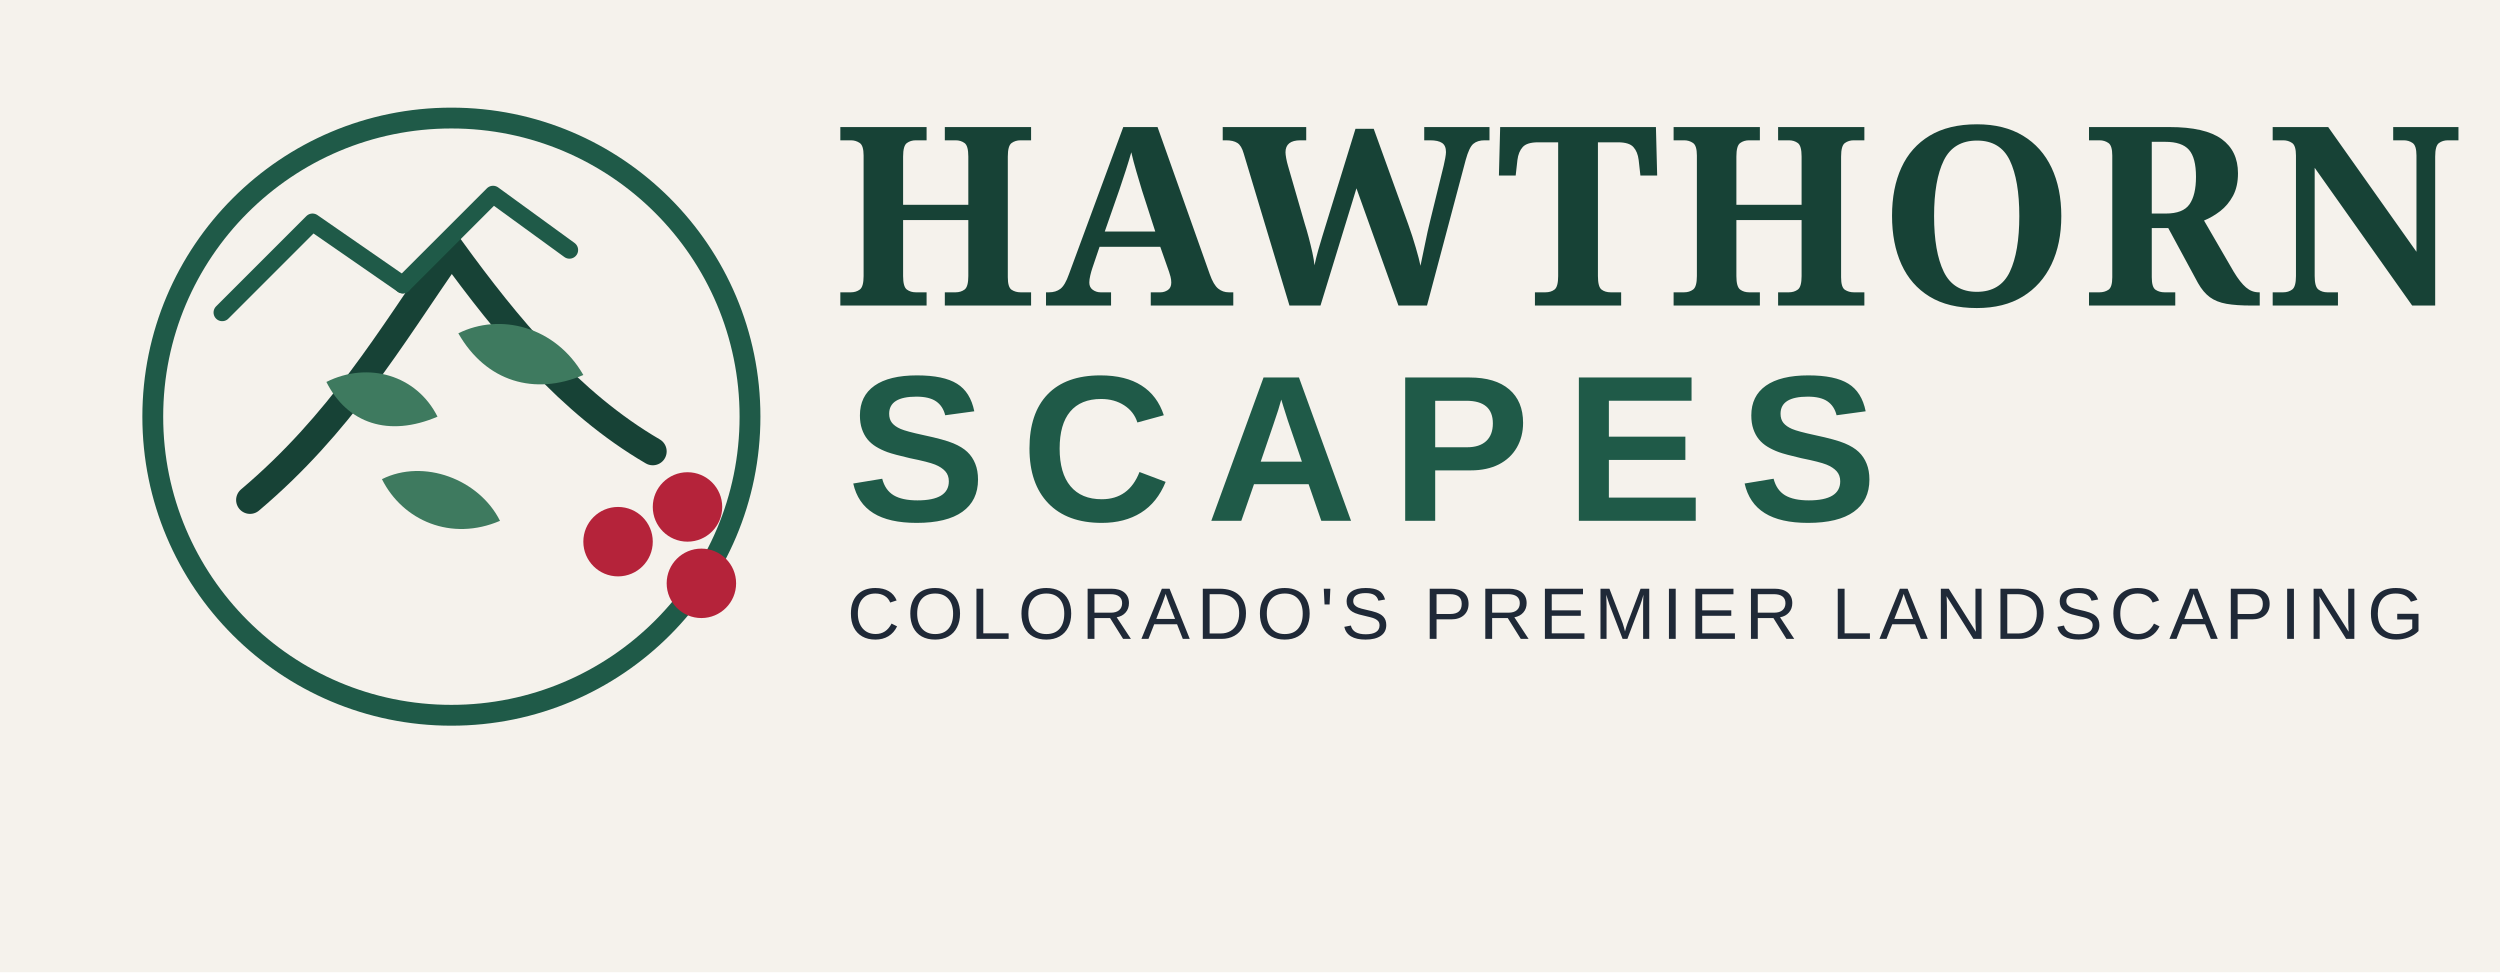
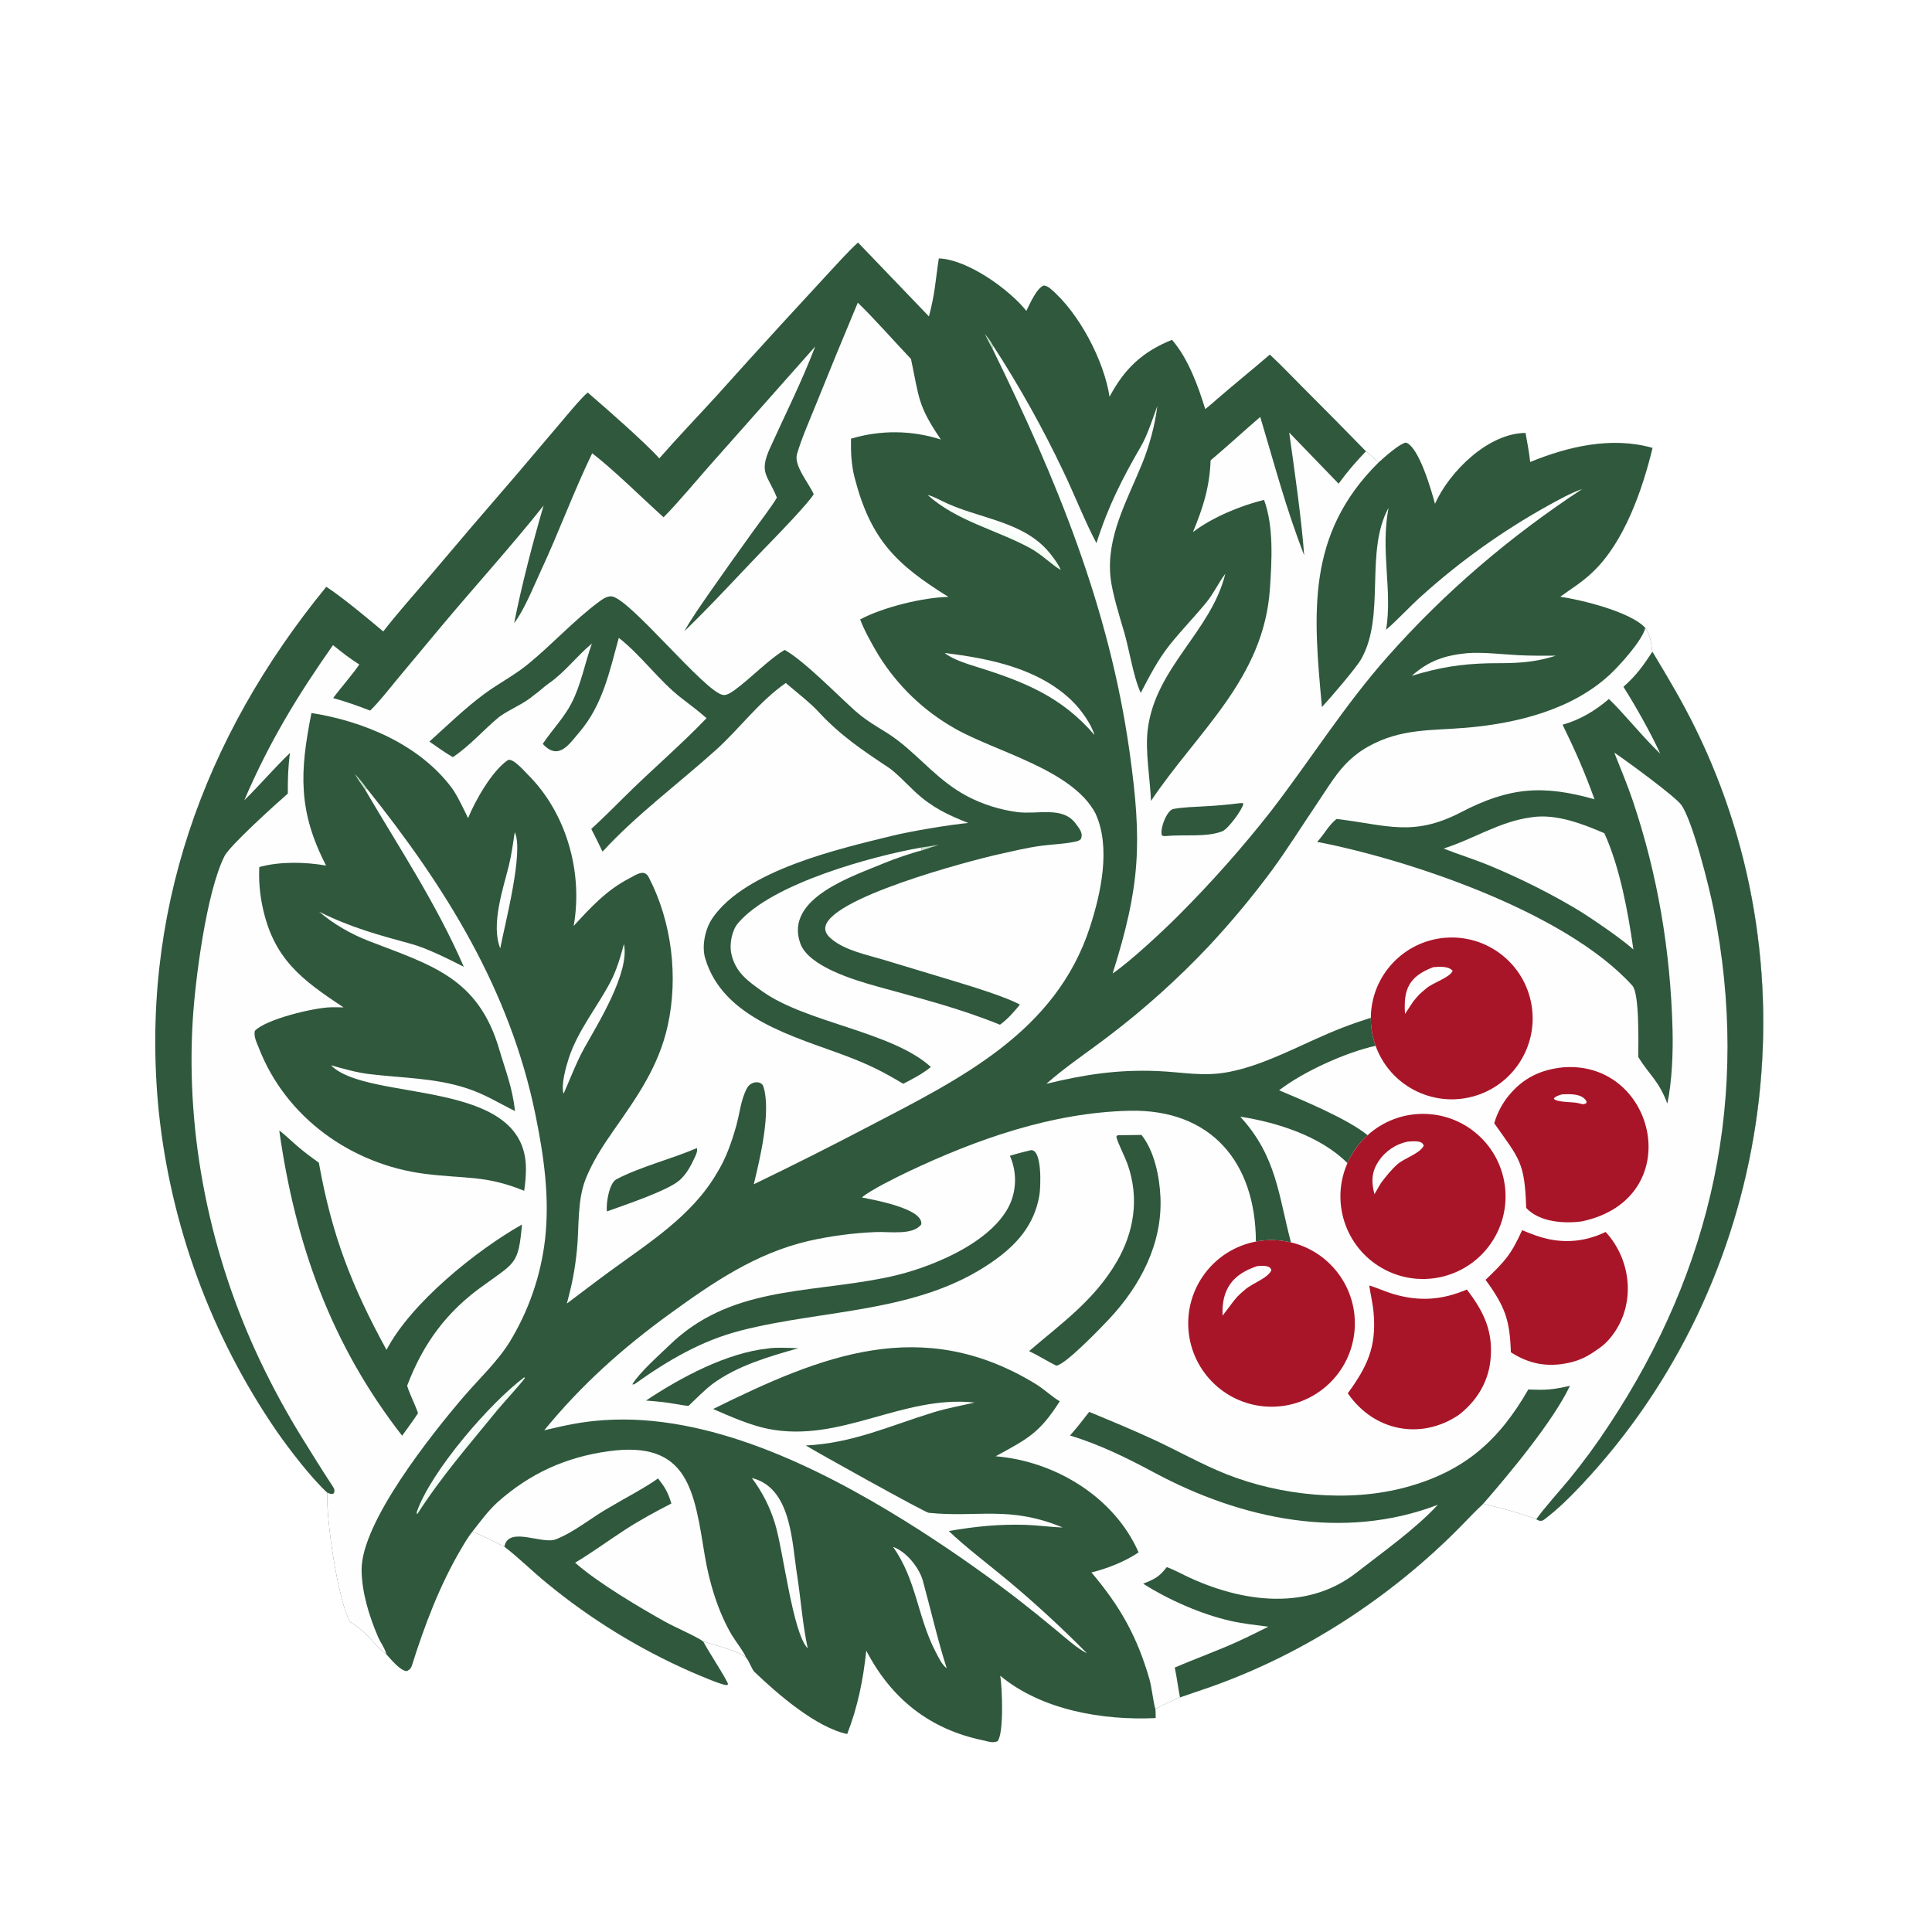
- <svg xmlns="http://www.w3.org/2000/svg" width="720" height="280" viewBox="0 0 720 280" fill="none">
-   <rect width="720" height="280" fill="#F5F2EC" />
-   <g transform="translate(28 24)">
-     <circle cx="102" cy="96" r="86" stroke="#1F5A48" stroke-width="6" />
-     <path d="M44 120C70 98 84 74 102 48C118 70 136 92 160 106" stroke="#174236" stroke-width="8" stroke-linecap="round" />
-     <path d="M66 86C78 80 92 84 98 96C84 102 72 98 66 86Z" fill="#3E7A5F" />
-     <path d="M104 72C116 66 132 70 140 84C126 90 112 86 104 72Z" fill="#3E7A5F" />
-     <path d="M82 114C94 108 110 114 116 126C102 132 88 126 82 114Z" fill="#3E7A5F" />
-     <circle cx="150" cy="132" r="10" fill="#B5233A" />
-     <circle cx="170" cy="122" r="10" fill="#B5233A" />
-     <circle cx="174" cy="144" r="10" fill="#B5233A" />
-     <path d="M36 66L62 40L88 58" stroke="#1F5A48" stroke-width="5" stroke-linecap="round" stroke-linejoin="round" />
-     <path d="M88 58L114 32L136 48" stroke="#1F5A48" stroke-width="5" stroke-linecap="round" stroke-linejoin="round" />
-   </g>
-   <g transform="translate(240 88)">
-     <text x="0" y="0" fill="#174236" font-size="72" font-family="Georgia, serif" font-weight="700" letter-spacing="2">HAWTHORN</text>
-     <text x="4" y="62" fill="#1F5A48" font-size="60" font-family="Arial, sans-serif" font-weight="600" letter-spacing="10">SCAPES</text>
-     <text x="4" y="96" fill="#1F2937" font-size="21" font-family="Arial, sans-serif" letter-spacing="2">COLORADO'S PREMIER LANDSCAPING</text>
-   </g>
+ <svg xmlns="http://www.w3.org/2000/svg" version="1.1" style="display: block;" viewBox="0 0 2048 2048" width="1024" height="1024" preserveAspectRatio="none">
+   <defs>
+     <linearGradient id="Gradient1" gradientUnits="userSpaceOnUse" x1="498.14" y1="1533.01" x2="490.484" y2="1526.89">
+       <stop class="stop0" offset="0" stop-opacity="1" stop-color="rgb(237,251,241)" />
+       <stop class="stop1" offset="1" stop-opacity="1" stop-color="rgb(255,255,255)" />
+     </linearGradient>
+     <linearGradient id="Gradient2" gradientUnits="userSpaceOnUse" x1="1052.19" y1="570.93" x2="1059.67" y2="553.806">
+       <stop class="stop0" offset="0" stop-opacity="1" stop-color="rgb(239,252,239)" />
+       <stop class="stop1" offset="1" stop-opacity="1" stop-color="rgb(255,255,255)" />
+     </linearGradient>
+   </defs>
+   <path transform="translate(0,0)" fill="rgb(47,88,61)" d="M 909.514 257.072 L 984.711 335.408 C 991.287 310.72 991.448 298.356 995.194 273.946 C 1025.59 274.986 1069.88 306.778 1087.98 329.534 C 1091.87 321.782 1098.75 305.55 1106.44 302.604 C 1109.27 303.048 1111.33 304.155 1113.51 305.987 C 1143.83 331.484 1170.34 382.291 1176.16 420.537 C 1191.83 391.16 1210.77 372.91 1242.34 360.247 C 1259.43 379.716 1270.13 409.288 1277.6 433.643 C 1281.79 430.447 1285.73 426.92 1289.7 423.461 C 1308.25 407.319 1327.47 391.949 1346.07 375.868 C 1357.46 386.363 1369.63 399.22 1380.72 410.304 C 1403.29 432.85 1425.7 455.544 1447.97 478.382 C 1452.81 482.264 1456.83 485.977 1461.39 490.175 C 1467.21 484.943 1483.34 470.279 1490.45 469.163 C 1504.33 474.155 1517.34 519.959 1521.15 534.035 C 1536.5 499.79 1577.44 459.24 1617.14 458.919 C 1618.94 468.933 1620.99 479.653 1622.06 489.725 C 1662.46 473.209 1708.51 462.447 1751.79 474.796 C 1741.04 519.319 1721.76 574.789 1688.25 606.518 C 1676.71 617.453 1666.47 623.512 1653.92 632.58 C 1677.01 635.904 1728.9 648.762 1744.09 665.602 C 1749.86 674.303 1749.93 680.489 1751.57 690.842 C 1767.98 718.086 1783.16 743.544 1797.23 772.143 C 1926.86 1035.74 1877.86 1359.31 1677.06 1573.41 C 1664.93 1586.35 1651.32 1599.9 1637.15 1610.52 C 1633.61 1613.17 1631.96 1612.26 1628.5 1610.48 C 1614.1 1604.59 1587.59 1597.7 1572.26 1594.1 C 1563.83 1601.71 1555.76 1610.55 1547.72 1618.68 C 1473.94 1693.36 1382.07 1753.31 1282.95 1788.25 C 1272.25 1792.02 1261.51 1795.51 1250.83 1799.26 C 1241.63 1803.23 1233.6 1806.72 1224.75 1811.59 C 1225.04 1813.44 1225.04 1819.07 1225.09 1821.24 C 1169.19 1823.83 1104.33 1812.95 1060.29 1776.35 C 1062.3 1787.67 1064.39 1837.24 1057.49 1845.73 C 1052.23 1848.09 1047.3 1845.93 1041.99 1844.82 C 985.664 1833.12 944.902 1800.91 918.287 1749.76 C 915.002 1780.68 909.35 1809.1 898.053 1838.15 C 864.962 1831.06 824.35 1795.81 799.801 1772.31 C 796.618 1769.26 794.741 1761.58 790.664 1756.76 C 780.931 1749.55 758.224 1744.04 745.361 1739.98 C 750.652 1750.34 769.9 1779.3 771.835 1785.58 L 769.831 1786.23 C 763.297 1785.48 739.619 1775.17 732.23 1771.99 C 677.475 1747.89 626.275 1716.42 580.054 1678.44 C 565.396 1666.59 549.615 1650.94 535.533 1640.16 L 534.654 1639.5 C 523.028 1633.86 512.839 1628.32 500.754 1623.6 C 496.301 1629.09 492.377 1635.83 488.814 1641.89 C 465.902 1680.86 450.039 1722.99 436.495 1765.96 C 435.627 1768.72 433.901 1770.04 431.433 1771.41 C 424.521 1771.62 414.151 1758.63 409.624 1753.7 C 394.667 1742.04 390.449 1730.9 370.814 1719.09 C 357.637 1693.75 345.776 1610.42 346.847 1582.26 C 330 1566.81 306.36 1536.04 293.329 1517.23 C 223.957 1416.2 180.953 1299.42 168.232 1177.52 C 147.656 970.243 214.926 781.88 345.913 622.007 C 363.889 633.853 389.597 655.378 406.273 669.364 C 420.459 650.996 437.791 631.623 452.939 613.788 C 484.543 576.331 516.391 539.081 548.481 502.04 L 594.36 447.966 C 600.377 440.867 616.263 421.562 622.999 416.085 C 642.307 432.712 683.082 468.369 698.896 485.883 C 719.143 462.81 738.756 442.406 759.241 419.991 C 782.152 394.436 805.194 368.998 828.366 343.678 L 877.813 289.991 C 887.58 279.47 899.137 266.537 909.514 257.072 z" />
+   <path transform="translate(0,0)" fill="rgb(254,254,254)" d="M 1744.09 665.602 C 1749.86 674.303 1749.93 680.489 1751.57 690.842 C 1767.98 718.086 1783.16 743.544 1797.23 772.143 C 1926.86 1035.74 1877.86 1359.31 1677.06 1573.41 C 1664.93 1586.35 1651.32 1599.9 1637.15 1610.52 C 1633.61 1613.17 1631.96 1612.26 1628.5 1610.48 C 1614.1 1604.59 1587.59 1597.7 1572.26 1594.1 C 1563.83 1601.71 1555.76 1610.55 1547.72 1618.68 C 1473.94 1693.36 1382.07 1753.31 1282.95 1788.25 C 1272.25 1792.02 1261.51 1795.51 1250.83 1799.26 C 1241.63 1803.23 1233.6 1806.72 1224.75 1811.59 C 1222.7 1805.41 1220.91 1788.51 1218.45 1779.97 C 1205.32 1734.46 1187.22 1702.57 1156.97 1666.85 C 1173.44 1662.87 1192.89 1655.17 1206.95 1645.59 C 1181.16 1586.73 1118.14 1548.83 1055.42 1543.71 C 1090.05 1524.85 1102.06 1518.86 1123.39 1485.45 C 1115.05 1480.53 1106.67 1472.45 1098.02 1467.16 C 977.093 1393.23 870.267 1437.12 755.959 1493.59 C 773.511 1501.31 795.317 1510.83 813.916 1514.58 C 891.159 1530.12 956.137 1478.56 1033.18 1486.75 C 1017.84 1490.32 1003.91 1492.67 988.667 1497.4 C 942.497 1511.72 903.261 1529.98 854.199 1532.24 C 863.115 1537.99 980.398 1603.24 984.466 1603.65 C 1037.18 1608.95 1069.64 1595.76 1126.5 1619.17 C 1114.2 1618.87 1100.28 1616.82 1087.44 1616.41 C 1058.93 1615.53 1033.68 1618.09 1005.78 1622.95 C 1022.33 1639.06 1050.92 1660.77 1069.36 1676.2 C 1098.17 1700.35 1125.84 1725.84 1152.26 1752.59 C 1142.6 1748.09 1127.96 1734.9 1119.29 1727.76 C 1105.84 1716.57 1092.22 1705.6 1078.42 1694.85 C 1040.05 1665.36 1000.26 1637.77 959.196 1612.17 C 867.199 1555.11 751.051 1497.94 640.324 1505.4 C 616.308 1507.02 599.989 1510.78 576.925 1516.17 C 616.108 1468.21 659.87 1429.07 709.944 1392.74 C 755.955 1359.36 801.063 1328.52 857.195 1315.45 C 880.77 1310.13 904.781 1306.98 928.929 1306.02 C 942.932 1305.45 967.897 1309.73 976.59 1297.87 C 979.092 1281.28 926.485 1271.88 913.557 1269.37 C 923.433 1261.13 949.248 1248.52 961.703 1242.5 C 1035.04 1207.69 1114.96 1179.42 1196.95 1177.46 C 1283.97 1175.37 1331.06 1232.36 1331.29 1316.11 C 1343.61 1313.75 1356.29 1314.05 1368.48 1316.97 C 1355.25 1267.43 1353.39 1225.82 1314.73 1183.74 C 1353.59 1189.67 1400.1 1204.48 1428.34 1232.96 C 1433.3 1221.7 1440.59 1211.6 1449.72 1203.34 C 1428.45 1186.03 1381.73 1166.66 1355.9 1155.75 C 1381.56 1135.93 1426.85 1115.44 1458.19 1108.59 C 1454.76 1099.06 1453.05 1089.01 1453.13 1078.88 C 1431.06 1085.87 1415.54 1091.99 1394.18 1101.61 C 1364.77 1114.86 1334.37 1130.19 1302.58 1136.33 C 1275.27 1141.62 1253.54 1136.41 1226.5 1135.34 C 1184.4 1133.68 1149.78 1139.03 1109.19 1148.87 C 1128.6 1131.53 1155.58 1113.47 1176.24 1097.57 C 1213.63 1069.08 1248.64 1037.6 1280.92 1003.43 C 1304.85 977.823 1327.3 950.875 1348.16 922.713 C 1364.73 900.162 1379.87 875.84 1395.57 852.628 C 1404.31 839.711 1414.31 823.124 1424.75 811.724 C 1432.09 803.69 1440.65 796.868 1450.11 791.508 C 1484.93 772.022 1516.14 774.661 1554.02 771.452 C 1607.71 766.901 1666.74 752.377 1707 714.617 C 1716.94 705.292 1740.89 679.012 1744.09 665.602 z" />
+   <path transform="translate(0,0)" fill="rgb(47,88,61)" d="M 1751.57 690.842 C 1767.98 718.086 1783.16 743.544 1797.23 772.143 C 1926.86 1035.74 1877.86 1359.31 1677.06 1573.41 C 1664.93 1586.35 1651.32 1599.9 1637.15 1610.52 C 1633.61 1613.17 1631.96 1612.26 1628.5 1610.48 C 1635.69 1599.94 1654.46 1579.03 1663.39 1568.21 C 1678.38 1549.89 1692.4 1530.78 1705.37 1510.98 C 1815.52 1344.81 1855.75 1160.89 1816.58 964.158 C 1811.91 940.711 1794.61 871.094 1782.37 853.401 C 1776.24 844.543 1723.12 805.719 1711.21 797.824 C 1717.68 814.249 1724.94 831.417 1730.57 848.061 C 1757.24 926.86 1770.83 1008.34 1772.97 1091.43 C 1773.59 1115.41 1772.44 1146.47 1767.43 1169.91 C 1758.63 1145.72 1747.83 1138.95 1736.64 1120.45 C 1736.7 1105.34 1737.96 1053.16 1730.36 1044.78 C 1658.47 965.467 1489.81 910.41 1396.21 892.416 C 1403.78 884.579 1407.67 875.499 1416.78 868.151 C 1469.6 874.274 1497.28 887.742 1548.81 860.971 C 1599.75 834.504 1635.3 831.7 1690.23 847.253 C 1679.48 817.522 1670.04 796.141 1656.42 768.241 C 1674.86 763.057 1691.01 753.385 1705.51 740.929 C 1723.53 758.505 1740.07 779.838 1759.94 798.981 C 1750.68 778.34 1732.92 746.848 1720.91 728.071 C 1734.42 716.075 1741.99 705.606 1751.57 690.842 z" />
+   <path transform="translate(0,0)" fill="rgb(254,254,254)" d="M 1623.42 866.345 C 1649.31 862.31 1677.6 873.294 1700.69 883.263 C 1717.32 919.906 1725.83 967.103 1731.47 1006.48 C 1718.76 995.188 1691.9 976.727 1677.44 967.529 C 1647.62 949.015 1611.69 931.142 1579.28 917.678 C 1563.59 911.16 1546.37 905.85 1530.25 899.492 C 1562.73 889.185 1589.23 870.911 1623.42 866.345 z" />
+   <path transform="translate(0,0)" fill="rgb(47,88,61)" d="M 1620.08 1472.89 C 1639.34 1473.69 1645.28 1473.2 1664.22 1469.03 C 1646.46 1506.49 1599.78 1562.57 1572.26 1594.1 C 1563.83 1601.71 1555.76 1610.55 1547.72 1618.68 C 1473.94 1693.36 1382.07 1753.31 1282.95 1788.25 C 1272.25 1792.02 1261.51 1795.51 1250.83 1799.26 C 1248.75 1788.96 1247.69 1778.97 1245.29 1767.71 C 1267.66 1758 1290.55 1749.96 1312.7 1739.82 C 1323.39 1734.92 1333.97 1729.61 1344.5 1724.38 C 1330.56 1722.37 1318.96 1721.51 1304.62 1718.26 C 1273.33 1711.17 1238.85 1695.97 1211.8 1678.77 C 1224.52 1673.63 1228.48 1671.78 1236.86 1661.19 C 1240.73 1662.59 1246.96 1665.44 1250.72 1667.36 C 1308.77 1696.99 1382.53 1710.29 1437.77 1667.17 C 1465.18 1645.78 1500.62 1620.73 1524.13 1595.14 C 1423.92 1633.53 1315.61 1610.39 1223.77 1561.12 C 1195 1545.7 1165.57 1531.11 1134.23 1521.72 C 1141.81 1513.12 1147.62 1505.72 1154.57 1496.65 C 1177.18 1505.98 1198.97 1515.04 1221.26 1525.25 C 1246.82 1536.97 1274.2 1552.47 1300.05 1562.71 C 1357.83 1585.6 1429.87 1592.9 1490.12 1576.6 C 1551.9 1559.89 1588.81 1527.38 1620.08 1472.89 z" />
+   <path transform="translate(0,0)" fill="rgb(169,21,40)" d="M 1331.29 1316.11 C 1343.61 1313.75 1356.29 1314.05 1368.48 1316.97 C 1412.39 1327.5 1441.29 1369.46 1435.47 1414.24 C 1429.65 1459.03 1390.98 1492.2 1345.83 1491.16 C 1300.69 1490.11 1263.6 1455.17 1259.86 1410.17 C 1256.12 1365.17 1286.93 1324.59 1331.29 1316.11 z" />
+   <path transform="translate(0,0)" fill="rgb(254,254,254)" d="M 1332.87 1342.08 C 1337.49 1341.89 1346.73 1340.69 1347.7 1346.65 C 1343.32 1355.32 1328.45 1359.79 1320.15 1366.79 C 1311.91 1373.73 1310.92 1374.85 1304.35 1383.6 L 1296.01 1394.63 C 1294.67 1366.84 1306.62 1350.59 1332.87 1342.08 z" />
+   <path transform="translate(0,0)" fill="rgb(169,21,40)" d="M 1449.72 1203.34 C 1482.94 1173.31 1533.47 1173.19 1566.83 1203.07 C 1600.19 1232.95 1605.61 1283.19 1579.39 1319.5 C 1553.17 1355.81 1503.78 1366.47 1464.92 1344.21 C 1426.06 1321.95 1410.28 1273.94 1428.34 1232.96 C 1433.3 1221.7 1440.59 1211.6 1449.72 1203.34 z" />
+   <path transform="translate(0,0)" fill="rgb(254,254,254)" d="M 1492.02 1210.19 C 1497.21 1209.95 1508.08 1208.25 1509.16 1214.65 C 1504.53 1223.24 1488.73 1227.55 1481.19 1234.3 C 1474.13 1240.63 1469.56 1246.62 1463.82 1254.11 L 1456.95 1265.9 C 1456.65 1264.64 1456.36 1263.38 1456.09 1262.12 C 1453.54 1250.41 1454.63 1240.86 1461.5 1230.66 C 1468.63 1220.13 1479.58 1212.79 1492.02 1210.19 z" />
+   <path transform="translate(0,0)" fill="rgb(169,21,40)" d="M 1453.13 1078.88 C 1453.48 1034.44 1487.71 997.627 1532.01 994.056 C 1576.31 990.484 1616 1021.34 1623.46 1065.15 C 1630.92 1108.96 1603.69 1151.22 1560.71 1162.51 C 1517.73 1173.81 1473.23 1150.41 1458.19 1108.59 C 1454.76 1099.06 1453.05 1089.01 1453.13 1078.88 z" />
+   <path transform="translate(0,0)" fill="rgb(254,254,254)" d="M 1519.23 1025.28 C 1525.53 1024.7 1535.36 1023.91 1539.84 1029.02 C 1537.53 1036.03 1519.25 1041.45 1511.82 1047.78 C 1504.45 1054.05 1504.37 1053.84 1498.08 1061.66 C 1495.11 1066 1492.21 1070.37 1489.36 1074.78 C 1487.51 1048.31 1493.79 1035 1519.23 1025.28 z" />
+   <path transform="translate(0,0)" fill="rgb(169,21,40)" d="M 1657.35 1131.38 C 1756.01 1124.1 1789.42 1270.89 1676.84 1294.71 C 1657.75 1297.32 1631.67 1295.46 1617.84 1280.45 C 1616.27 1231.88 1610.86 1228.96 1583.95 1190.68 C 1587.04 1179.99 1592.26 1170.02 1599.29 1161.39 C 1615 1142.38 1633.27 1133.82 1657.35 1131.38 z" />
+   <path transform="translate(0,0)" fill="rgb(254,254,254)" d="M 1655.49 1160.13 C 1663.72 1159.65 1677.6 1158.91 1681.93 1167.84 L 1681.27 1169.72 C 1677.32 1171.06 1678.01 1170.46 1673.25 1169.45 C 1667.37 1167.78 1650.48 1168.9 1647.07 1164.65 C 1649.05 1161.82 1652.07 1161.33 1655.49 1160.13 z" />
+   <path transform="translate(0,0)" fill="rgb(169,21,40)" d="M 1451.47 1362.65 C 1460.13 1365.29 1468.16 1369.1 1477.18 1371.76 C 1504.63 1379.87 1528.84 1378.09 1554.9 1366.94 C 1573.07 1390.53 1583.33 1411.89 1579.85 1442.75 C 1577.23 1465.96 1564.81 1485.58 1546.5 1499.78 C 1506.15 1527.12 1456.19 1516.99 1428.72 1476.96 C 1449.14 1448.85 1459.21 1428.15 1456.12 1391.93 C 1455.29 1382.19 1452.88 1372.43 1451.47 1362.65 z" />
+   <path transform="translate(0,0)" fill="rgb(169,21,40)" d="M 1613.51 1304.06 C 1618.32 1306.04 1623.17 1307.92 1628.06 1309.69 C 1653.31 1318.62 1677.93 1317.48 1702.06 1305.93 C 1731.46 1337.94 1734.42 1388.44 1704.36 1421.24 C 1699.16 1426.92 1692.94 1430.83 1686.54 1435.03 C 1679.46 1439.55 1671.63 1442.77 1663.43 1444.54 C 1640.52 1449.61 1621.03 1446.01 1601.59 1433.47 C 1600.44 1398.88 1595.46 1385.27 1574.77 1356.67 C 1595.26 1336.9 1601.6 1330.38 1613.51 1304.06 z" />
+   <path transform="translate(0,0)" fill="rgb(47,88,61)" d="M 1092.77 1219.23 C 1105.02 1218.21 1103.2 1258.85 1101.78 1267.15 C 1096.36 1298.83 1077.47 1319.79 1051.97 1337.52 C 973.73 1392.2 874.215 1387.59 785.266 1410.42 C 743.565 1421.12 708.208 1441.98 673.458 1466.64 C 671.402 1467.77 672.474 1467.51 670.269 1467.53 C 677.891 1454.79 698.614 1436.64 709.25 1426.29 C 773.278 1363.93 853.801 1371.2 936.269 1354.88 C 957.929 1350.66 979.039 1343.98 999.191 1334.99 C 1026.21 1323.15 1061 1301.99 1072.03 1272.93 C 1077.78 1257.43 1077.24 1240.3 1070.52 1225.19 C 1078.14 1222.81 1085 1221.12 1092.77 1219.23 z" />
+   <path transform="translate(0,0)" fill="rgb(47,88,61)" d="M 1184.6 1203.42 C 1193.07 1203.22 1201.53 1203.1 1210 1203.06 C 1223.77 1220.23 1229.16 1247.53 1230.12 1268.94 C 1232.34 1318.39 1208.71 1363.12 1175.61 1398.36 C 1167.07 1407.45 1128.76 1447.31 1119.61 1447.63 C 1109.9 1442.84 1101.48 1437.26 1090.86 1432.24 C 1125.34 1402.63 1160.08 1378.32 1183.88 1337.34 C 1202.39 1305.48 1207.7 1269.94 1195.5 1234.8 C 1192.33 1225.67 1185.48 1213.15 1183.32 1204.99 L 1184.6 1203.42 z" />
+   <path transform="translate(0,0)" fill="rgb(47,88,61)" d="M 814.533 1429.38 C 822.27 1428.08 837.971 1428.82 846.217 1429.22 C 815.639 1437.82 781.918 1447.57 755.834 1466.66 C 747.823 1472.52 737.392 1483.14 729.863 1490.27 C 725.822 1490.08 720.355 1488.98 716.247 1488.29 C 705.271 1486.38 695.797 1485.44 684.762 1484.66 C 721.542 1460.17 770.205 1434.01 814.533 1429.38 z" />
+   <path transform="translate(0,0)" fill="rgb(254,254,254)" d="M 909.308 320.837 C 927.107 338.047 948.021 361.963 965.654 380.491 C 974.534 421.609 972.3 429.062 997.344 465.895 C 966.414 455.963 933.195 455.67 902.094 465.055 C 901.876 479.384 902.381 492.553 905.966 506.435 C 922.996 572.373 950.394 598.609 1005.41 632.754 C 978.491 633.206 935.755 643.785 911.82 656.616 C 915.634 667.398 925.387 684.836 931.63 695.036 C 951.547 727.054 979.182 753.56 1012 772.127 C 1055.18 796.883 1136.35 815.462 1161.13 862.054 C 1178.01 898.24 1166.83 947.441 1155.45 982.557 C 1119.45 1093.69 1018.85 1143.05 921.834 1193.59 C 881.247 1214.87 840.309 1235.47 799.038 1255.38 C 805.445 1228.85 817.627 1178.86 809.255 1151.84 C 807.225 1145.29 796.036 1145.7 791.881 1153.44 C 785.143 1165.97 784.314 1179.81 780.463 1193.39 C 775.453 1211.08 769.55 1228.16 759.759 1243.82 C 733.226 1289.21 687.681 1317.46 646.279 1347.77 C 631.008 1358.94 616.091 1370.45 600.939 1381.77 C 606.459 1360.97 609.348 1346.77 611.532 1325.45 C 614.091 1300.48 611.661 1272.5 621.014 1249.27 C 628.233 1231.34 638.871 1214.9 649.86 1199.14 C 674.898 1163.36 698.184 1130.97 707.852 1087.04 C 719.186 1035.53 712.161 976.817 687.586 929.765 C 682.843 920.685 673.851 927.628 667.372 930.949 C 643.246 943.317 626.135 961.878 608.097 981.557 C 618.257 924.841 600.477 861.608 559.295 820.859 C 556.172 817.822 543.105 802.467 538.073 805.95 C 521.116 817.688 503.427 849.312 496.168 867.291 C 491.702 858.064 484.636 842.874 478.752 835.008 C 444.459 789.164 384.999 764.386 330.16 755.827 C 317.692 818.139 315.773 859.72 345.678 917.543 C 323.475 913.662 296.725 913.056 274.857 919.094 C 274.206 932.792 275.276 946.516 278.042 959.947 C 289.524 1016.03 319.176 1038.13 364.209 1067.89 C 359.602 1067.71 354.99 1067.67 350.381 1067.78 C 332.405 1068.24 281.755 1080.46 270.158 1092.7 C 268.704 1098.68 272.091 1104.97 274.26 1110.58 C 302.891 1184.67 372.516 1234.39 450.524 1244.34 C 492.961 1249.75 514.667 1245.53 555.643 1262.29 C 556.828 1254.76 557.454 1247.16 557.517 1239.55 C 558.125 1141.35 390.083 1169.06 350.866 1129.26 C 364.102 1132.92 377.296 1136.81 390.925 1138.5 C 425.782 1142.81 459.648 1142.43 493.463 1153.19 C 513.419 1159.53 527.493 1168.61 545.954 1177.8 C 543.13 1152.41 535.764 1134.72 529.312 1112.64 C 507.058 1036.48 457.789 1023.28 390.874 997.472 C 372.891 990.535 353.578 979.714 338.387 966.49 C 372.553 983.51 400.523 990.854 436.708 1000.81 C 452.975 1005.29 476.376 1017.06 491.666 1024.85 C 462.272 957.339 423.76 899.685 386.924 836.942 L 389.033 836.084 C 472.393 940.356 540.655 1049.56 567.612 1181.72 C 576.568 1225.63 582.902 1269.6 577.682 1314.65 C 573.099 1352.85 560.349 1389.62 540.297 1422.45 C 526.875 1444.08 507.271 1462.08 490.79 1481.39 C 457.925 1519.92 382.683 1613.91 383.307 1664.49 C 383.601 1688.31 391.299 1713.05 400.583 1734.83 C 403.144 1740.84 408.194 1747.51 409.624 1753.7 C 394.667 1742.04 390.449 1730.9 370.814 1719.09 C 357.637 1693.75 345.776 1610.42 346.847 1582.26 C 349.861 1583.41 350.278 1583.89 353.468 1583.4 C 355.276 1580.65 354.586 1578.34 352.775 1575.63 C 341.602 1558.9 330.328 1540.36 319.735 1523.39 C 303.699 1497.43 289.1 1470.6 276.004 1443.03 C 222.913 1331.61 196.606 1204.47 204.384 1080.35 C 206.958 1039.28 218.615 946.08 237.955 907.554 C 243.613 896.283 292.458 852.255 305.107 841.213 C 305.039 825.571 305.298 813.875 307.391 798.149 C 290.734 814.095 275.627 832.014 258.958 848.314 C 285.28 786.89 314.919 738.056 352.983 683.844 C 363.056 691.875 369.908 697.463 380.864 704.359 C 374.94 713.473 360.849 729.524 353.123 739.996 C 366.326 743.572 379.622 748.361 392.386 753.251 C 401.688 744.315 414.686 727.754 423.231 717.404 L 468.084 663.643 C 503.253 621.653 542.651 578.229 576.234 535.911 C 565.18 573.586 552.576 622.038 545.007 660.57 C 555.856 646.46 565.647 621.598 573.405 604.972 C 592.221 564.648 608.43 520.262 627.751 480.492 C 649.273 496.778 682.234 529.305 703.386 548.319 C 717.577 534.334 739.302 508.056 753.117 492.557 L 864.16 367.267 C 850.219 403.917 832.416 439.25 816.244 474.95 C 804.287 501.346 813.767 503.651 823.012 526.224 L 823.52 527.493 C 819.327 535.165 804.356 554.781 798.464 562.986 C 782.791 584.712 767.284 606.556 751.944 628.518 C 743.532 640.672 732.305 656.574 725.447 669.134 C 756.423 639.29 786.684 605.656 816.846 574.757 C 826.382 564.988 856.44 533.784 862.581 523.92 C 857.457 512.145 841.262 493.628 844.874 481.253 C 849.674 464.81 858.084 445.776 864.588 429.681 C 879.227 393.29 894.134 357.008 909.308 320.837 z" />
+   <path transform="translate(0,0)" fill="rgb(47,88,61)" d="M 455.183 786.107 C 474.132 769.093 492.697 750.929 513.165 735.765 C 528.215 724.616 545.007 716.027 559.547 704.18 C 585.329 683.173 608.21 657.7 634.876 637.967 C 638.623 635.195 643.422 631.707 648.314 632.172 C 667.448 633.99 747.958 734.627 766.678 736.731 C 770.754 737.189 775.655 733.721 778.804 731.449 C 794.808 719.9 816.409 697.659 831.835 688.936 C 852.432 700.461 887.652 736.69 906.641 753.628 C 922.274 767.574 937.06 773.603 951.766 784.927 C 977.464 804.716 994.827 827.655 1024.8 843.79 C 1041.61 852.642 1059.86 858.433 1078.69 860.892 C 1100.21 863.553 1126.51 854.401 1140.2 872.953 C 1143.85 877.907 1148.66 883.134 1145.69 889.544 C 1143.75 891.372 1141.85 891.753 1139.31 892.284 C 1127.68 894.72 1115.17 895.013 1103.35 896.609 C 1088.31 898.639 1073.23 902.341 1058.42 905.638 C 1028.65 912.267 874.923 952.66 874.768 984.253 C 874.745 988.868 878.048 992.545 881.372 995.342 C 895.894 1007.56 919.108 1012.13 936.944 1017.5 L 1014.16 1040.83 C 1029.88 1045.62 1067.84 1057.24 1081.16 1064.98 C 1074.61 1072.83 1068.34 1080.24 1060.01 1086.24 C 1016.13 1068.42 974.228 1058.06 929.417 1045.56 C 905.174 1038.79 857.034 1024.4 848.356 1000.05 C 831.101 951.642 905.496 928.372 938.039 914.626 C 947.148 910.778 969.555 903.1 977.044 901.539 L 976.639 898.395 C 924.992 907.563 817.789 936.455 782.217 978.755 C 775.837 986.341 773.017 1000.74 775.218 1010.9 C 779.555 1030.94 793.228 1040.29 808.193 1050.94 C 855.328 1084.47 945.497 1093.43 986.786 1131.05 C 977.335 1138.62 968.194 1143.3 957.428 1148.85 C 936.565 1136.28 921.156 1128.56 897.59 1119.63 C 842.589 1098.78 766.43 1079.93 747.516 1015.81 C 743.709 1002.9 747.396 984.71 755.198 973.324 C 790.208 922.233 889.187 899.914 945.597 886.007 C 965.533 881.093 1007.11 874.177 1026.42 872.385 C 1004.63 863.775 988.394 856.146 970.81 840.054 C 963.367 833.242 949.811 818.894 942.118 813.782 C 913.89 795.028 890.352 779.275 867.131 753.985 C 858.817 744.931 842.818 732.519 832.991 723.987 C 804.395 743.964 783.792 772.571 758.974 794.93 C 719.959 830.081 674.462 863.78 638.712 902.788 C 634.868 894.701 630.892 886.677 626.785 878.721 C 638.573 867.93 650.064 856.503 661.399 845.208 C 690.064 816.644 720.981 790.5 748.973 761.292 C 740.713 753.963 731.598 747.156 722.825 740.414 C 698.432 721.67 680.079 694.934 655.944 676.152 C 646.199 711.518 638.984 746.941 614.527 775.716 C 603.165 789.084 592.113 806.768 575.357 788.578 L 576.009 787.585 C 585.367 773.566 597.76 761.004 605.784 745.488 C 615.953 725.823 619.761 703.69 627.401 682.242 L 626.331 683.125 C 611.242 695.717 598.59 712.782 581.987 724.243 C 576.695 727.896 571.562 733.05 566.197 736.745 C 554.882 746.566 541.104 751.244 529.159 759.934 C 512.07 774.031 499.3 789.581 480.054 802.617 C 471.768 797.886 463.103 791.582 455.183 786.107 z" />
+   <path transform="translate(0,0)" fill="rgb(194,222,201)" d="M 976.639 898.395 L 994.997 895.552 C 989.036 897.617 983.051 899.613 977.044 901.539 L 976.639 898.395 z" />
+   <path transform="translate(0,0)" fill="rgb(47,88,61)" d="M 296.03 1198.45 C 299.462 1200.54 310.981 1211.34 314.843 1214.66 C 322.915 1221.61 329.375 1226.3 337.988 1232.48 C 351.717 1309.21 372.544 1362.98 409.721 1430.92 C 435.567 1381.26 504.918 1325.38 553.302 1298.05 C 549.627 1339.99 546.417 1338.03 513.091 1362.21 C 473.6 1390.03 448.633 1424.03 431.588 1468.93 C 434.309 1478 439.733 1488.17 443.131 1497.96 C 438.598 1505.22 431.365 1514.76 426.263 1521.92 C 351.033 1425.26 313.105 1319.18 296.03 1198.45 z" />
+   <path transform="translate(0,0)" fill="rgb(47,88,61)" d="M 738.741 1217.01 C 739.493 1220.37 738.158 1223.27 736.752 1226.29 C 732.445 1235.54 728.166 1244.1 720.439 1251.03 C 708.129 1262.08 661.108 1277.75 643.306 1284.15 C 642.337 1275.09 645.849 1254.08 653.401 1250.11 C 679.114 1236.6 712.163 1228.51 738.741 1217.01 z" />
+   <path transform="translate(0,0)" fill="rgb(254,254,254)" d="M 1052.99 366.822 C 1080.57 409.38 1105.33 453.705 1127.1 499.51 C 1138.29 522.727 1150.86 554.451 1162.28 575.764 C 1174.7 536.61 1189.42 507.737 1209.81 472.484 C 1216.27 461.315 1222.26 442.884 1226.81 430.398 C 1224.41 450.596 1218.27 472.857 1210.69 491.523 C 1194.89 530.478 1172.16 569.483 1177.33 613.208 C 1179.22 629.139 1186.82 653.748 1191.57 669.762 C 1197.12 688.492 1201.38 717.8 1209.25 734.452 C 1218.47 716.906 1227.22 699.663 1239.59 684.061 C 1252.11 668.272 1266.18 654.011 1278.92 638.397 C 1286.55 629.038 1291.88 617.37 1298.93 608.161 C 1283.62 669.927 1224.71 707.474 1216.63 773.458 C 1213.81 796.552 1219.12 825.13 1220.11 848.976 C 1269.99 774.712 1339.68 719.397 1346.16 624.196 C 1348.17 594.518 1350.34 557.967 1339.96 529.901 C 1315.36 535.838 1284.44 548.697 1264.57 564.07 C 1275.24 538.251 1282.26 516.535 1283.28 488.021 C 1301.34 472.778 1318.15 457.275 1335.91 441.961 C 1351.22 492.999 1363.01 538.543 1382.49 588.617 C 1379.64 549.755 1372.11 497.881 1366.61 458.522 L 1418.96 512.713 C 1429.04 499.043 1435.99 490.979 1447.97 478.382 C 1452.81 482.264 1456.83 485.977 1461.39 490.175 C 1384.08 566.63 1392.29 651.113 1401.3 749.499 C 1409.97 740.246 1437.58 708.098 1442.97 698.568 C 1469.07 652.407 1446.39 584.927 1471.89 538.386 C 1463.18 584.73 1476.11 624.562 1469.37 667.541 C 1481.33 657.287 1494.8 642.478 1507.69 631.042 C 1548.34 594.521 1592.96 562.689 1640.72 536.143 C 1652.1 529.87 1664.96 522.591 1677.19 518.408 C 1600.78 568.581 1531.57 627.57 1470.93 696.059 C 1424.71 748.245 1388.81 806.065 1346.5 860.828 C 1316.31 899.213 1283.86 935.771 1249.33 970.31 C 1233.71 986.047 1198.02 1019.39 1179.45 1031.9 C 1208.7 939.235 1210.95 893.432 1197.37 796.854 C 1175.71 642.913 1119.64 507.54 1051.86 369.206 L 1052.99 366.822 z" />
+   <path transform="translate(0,0)" fill="rgb(47,88,61)" d="M 1314.17 851.423 L 1317.16 851.263 L 1318 852.253 C 1316.5 858.954 1301.68 878.806 1295.83 881.135 C 1278.97 887.856 1254.33 884.343 1235.77 886.264 C 1233.2 886.356 1234.09 886.489 1231.74 885.632 C 1229.11 879.98 1236.46 858.858 1243.93 857.514 C 1254.59 855.597 1265.91 855.38 1276.75 854.738 C 1289.26 854.104 1301.74 852.998 1314.17 851.423 z" />
+   <path transform="translate(0,0)" fill="rgb(254,254,254)" d="M 500.754 1623.6 C 509.232 1612.83 517.502 1601.37 527.675 1592.19 C 562.148 1561.62 600.01 1544.6 645.075 1538.36 C 730.224 1526.56 735.86 1580.88 747.039 1648.63 C 751.729 1677.05 760.996 1708.22 775.725 1733.17 C 778.997 1738.71 789.06 1751.74 790.664 1756.76 C 780.931 1749.55 758.224 1744.04 745.361 1739.98 C 750.652 1750.34 769.9 1779.3 771.835 1785.58 L 769.831 1786.23 C 763.297 1785.48 739.619 1775.17 732.23 1771.99 C 677.475 1747.89 626.275 1716.42 580.054 1678.44 C 565.396 1666.59 549.615 1650.94 535.533 1640.16 L 534.654 1639.5 C 523.028 1633.86 512.839 1628.32 500.754 1623.6 z" />
+   <path transform="translate(0,0)" fill="rgb(47,88,61)" d="M 697.544 1567.17 C 705.208 1577.07 707.922 1581.64 711.678 1593.78 C 695.141 1602.3 678.87 1611.06 663.237 1621.17 C 645.288 1632.78 628.012 1645.59 609.63 1656.54 C 633.308 1677.5 677.857 1704.01 706.009 1719.63 C 715.478 1724.89 738.618 1734.9 745.361 1739.98 C 750.652 1750.34 769.9 1779.3 771.835 1785.58 L 769.831 1786.23 C 763.297 1785.48 739.619 1775.17 732.23 1771.99 C 677.475 1747.89 626.275 1716.42 580.054 1678.44 C 565.396 1666.59 549.615 1650.94 535.533 1640.16 L 534.654 1639.5 C 539.111 1617.21 574.405 1637.58 589.267 1631.72 C 609.808 1623.61 627.087 1608.44 646.342 1597.75 C 661.515 1588.61 684.512 1576.74 697.544 1567.17 z" />
+   <path transform="translate(0,0)" fill="rgb(194,222,201)" d="M 376.111 820.412 C 381.693 826.323 384.235 829.493 389.033 836.084 L 386.924 836.942 C 383.315 831.685 379.156 825.95 376.111 820.412 z" />
+   <path transform="translate(0,0)" fill="rgb(194,222,201)" d="M 1043.87 353.922 C 1048.28 359.179 1049.52 360.748 1052.99 366.822 L 1051.86 369.206 C 1049.87 366.239 1045.64 357.422 1043.87 353.922 z" />
+   <path transform="translate(0,0)" fill="rgb(254,254,254)" d="M 796.969 1566.73 C 838.912 1577.13 839.35 1634.03 844.907 1669.38 C 849.075 1695.89 850.528 1720.66 856.238 1747.34 C 840.16 1731.26 830.366 1643.38 821.453 1614.79 C 816.152 1597.47 807.866 1581.2 796.969 1566.73 z" />
+   <path transform="translate(0,0)" fill="rgb(254,254,254)" d="M 1001.53 692.22 C 1049.22 698.044 1100.89 708.437 1136.54 743.064 C 1145.43 751.699 1156.76 767.216 1160.19 779.127 C 1125.75 738.807 1085.76 722.664 1036.63 707.325 C 1026.54 704.174 1009.2 698.889 1001.53 692.22 z" />
+   <path transform="translate(0,0)" fill="rgb(254,254,254)" d="M 661.383 1000.71 C 667.843 1030.71 633.624 1085.46 619.568 1110.61 C 611.159 1125.66 604.437 1143.61 597.44 1159.38 C 594.435 1150.31 599.938 1130.99 602.825 1122.08 C 612.448 1092.38 632.76 1068.06 647.139 1040.8 C 653.548 1028.65 657.927 1013.97 661.383 1000.71 z" />
+   <path transform="translate(0,0)" fill="url(#Gradient2)" d="M 983.42 524.788 C 986.905 525.266 994.504 529.004 997.716 530.644 C 1036.6 550.491 1086.7 551.409 1114.8 588.869 C 1118.64 593.976 1121.94 598.147 1124.47 604.169 C 1115.33 599.195 1104.45 587.66 1091.21 580.588 C 1055.03 561.256 1014.21 552.326 983.42 524.788 z" />
+   <path transform="translate(0,0)" fill="rgb(254,254,254)" d="M 1554.97 692.406 C 1572.17 691.069 1592.2 693.637 1609.52 694.51 C 1623.09 695.193 1635.78 695.099 1649.38 695.038 C 1623.44 703.242 1604.82 702.973 1578.07 703.1 C 1547.81 703.841 1525.41 707.618 1496.57 716.382 C 1514.4 700.417 1531.73 694.698 1554.97 692.406 z" />
+   <path transform="translate(0,0)" fill="rgb(254,254,254)" d="M 946.633 1639.73 C 960.555 1644.59 974.438 1661.69 978.301 1675.79 C 986.855 1707.03 993.698 1737.44 1003.56 1768.44 C 998.779 1765.12 994.948 1757.06 992.24 1751.91 C 972.325 1713.99 971.892 1675.31 946.633 1639.73 z" />
+   <path transform="translate(0,0)" fill="url(#Gradient1)" d="M 555.732 1459.95 L 556.462 1460.68 C 553.897 1465 532.312 1488.49 526.93 1495.11 C 496.853 1532.1 468.167 1564.8 442.317 1605.08 C 441.657 1604.34 442.077 1604.91 441.689 1603.06 C 456.661 1559.71 519.214 1487.41 555.732 1459.95 z" />
+   <path transform="translate(0,0)" fill="rgb(254,254,254)" d="M 545.659 882.165 C 555.596 902.343 534.942 980.555 530.284 1005.28 C 520.143 980.113 533.436 941.756 539.463 917.318 C 542.314 905.756 543.799 893.955 545.659 882.165 z" />
</svg>
